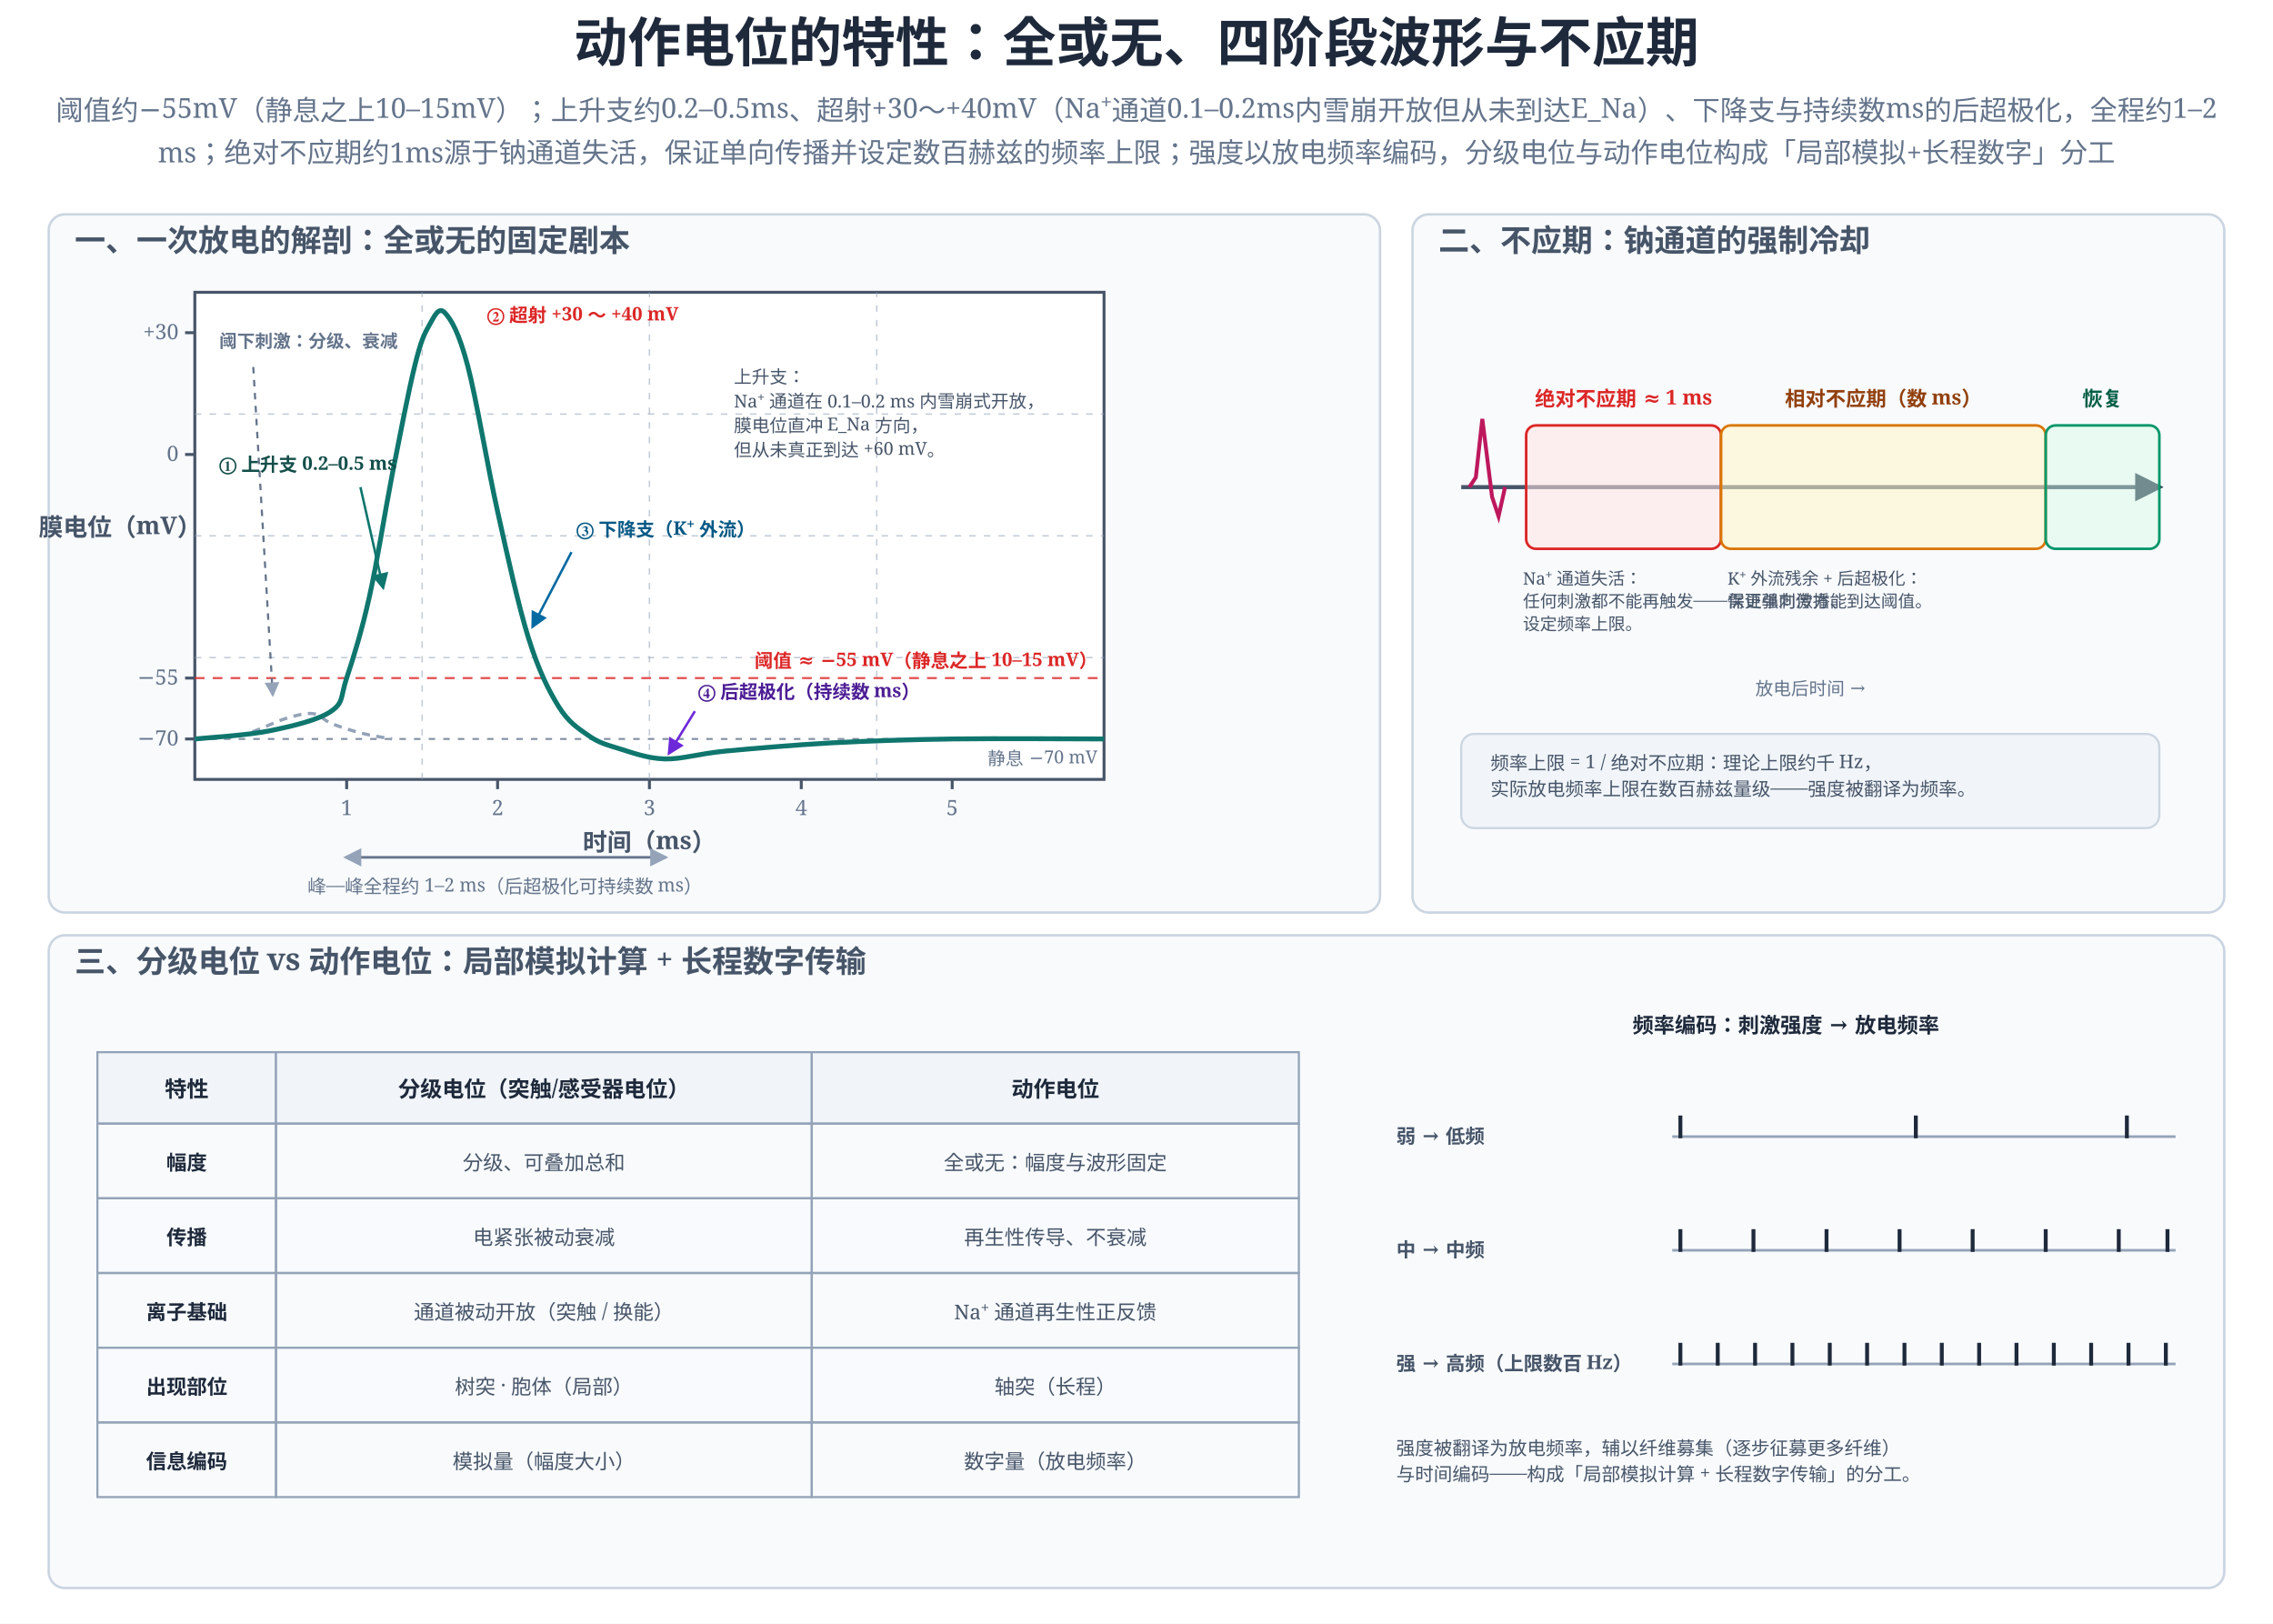
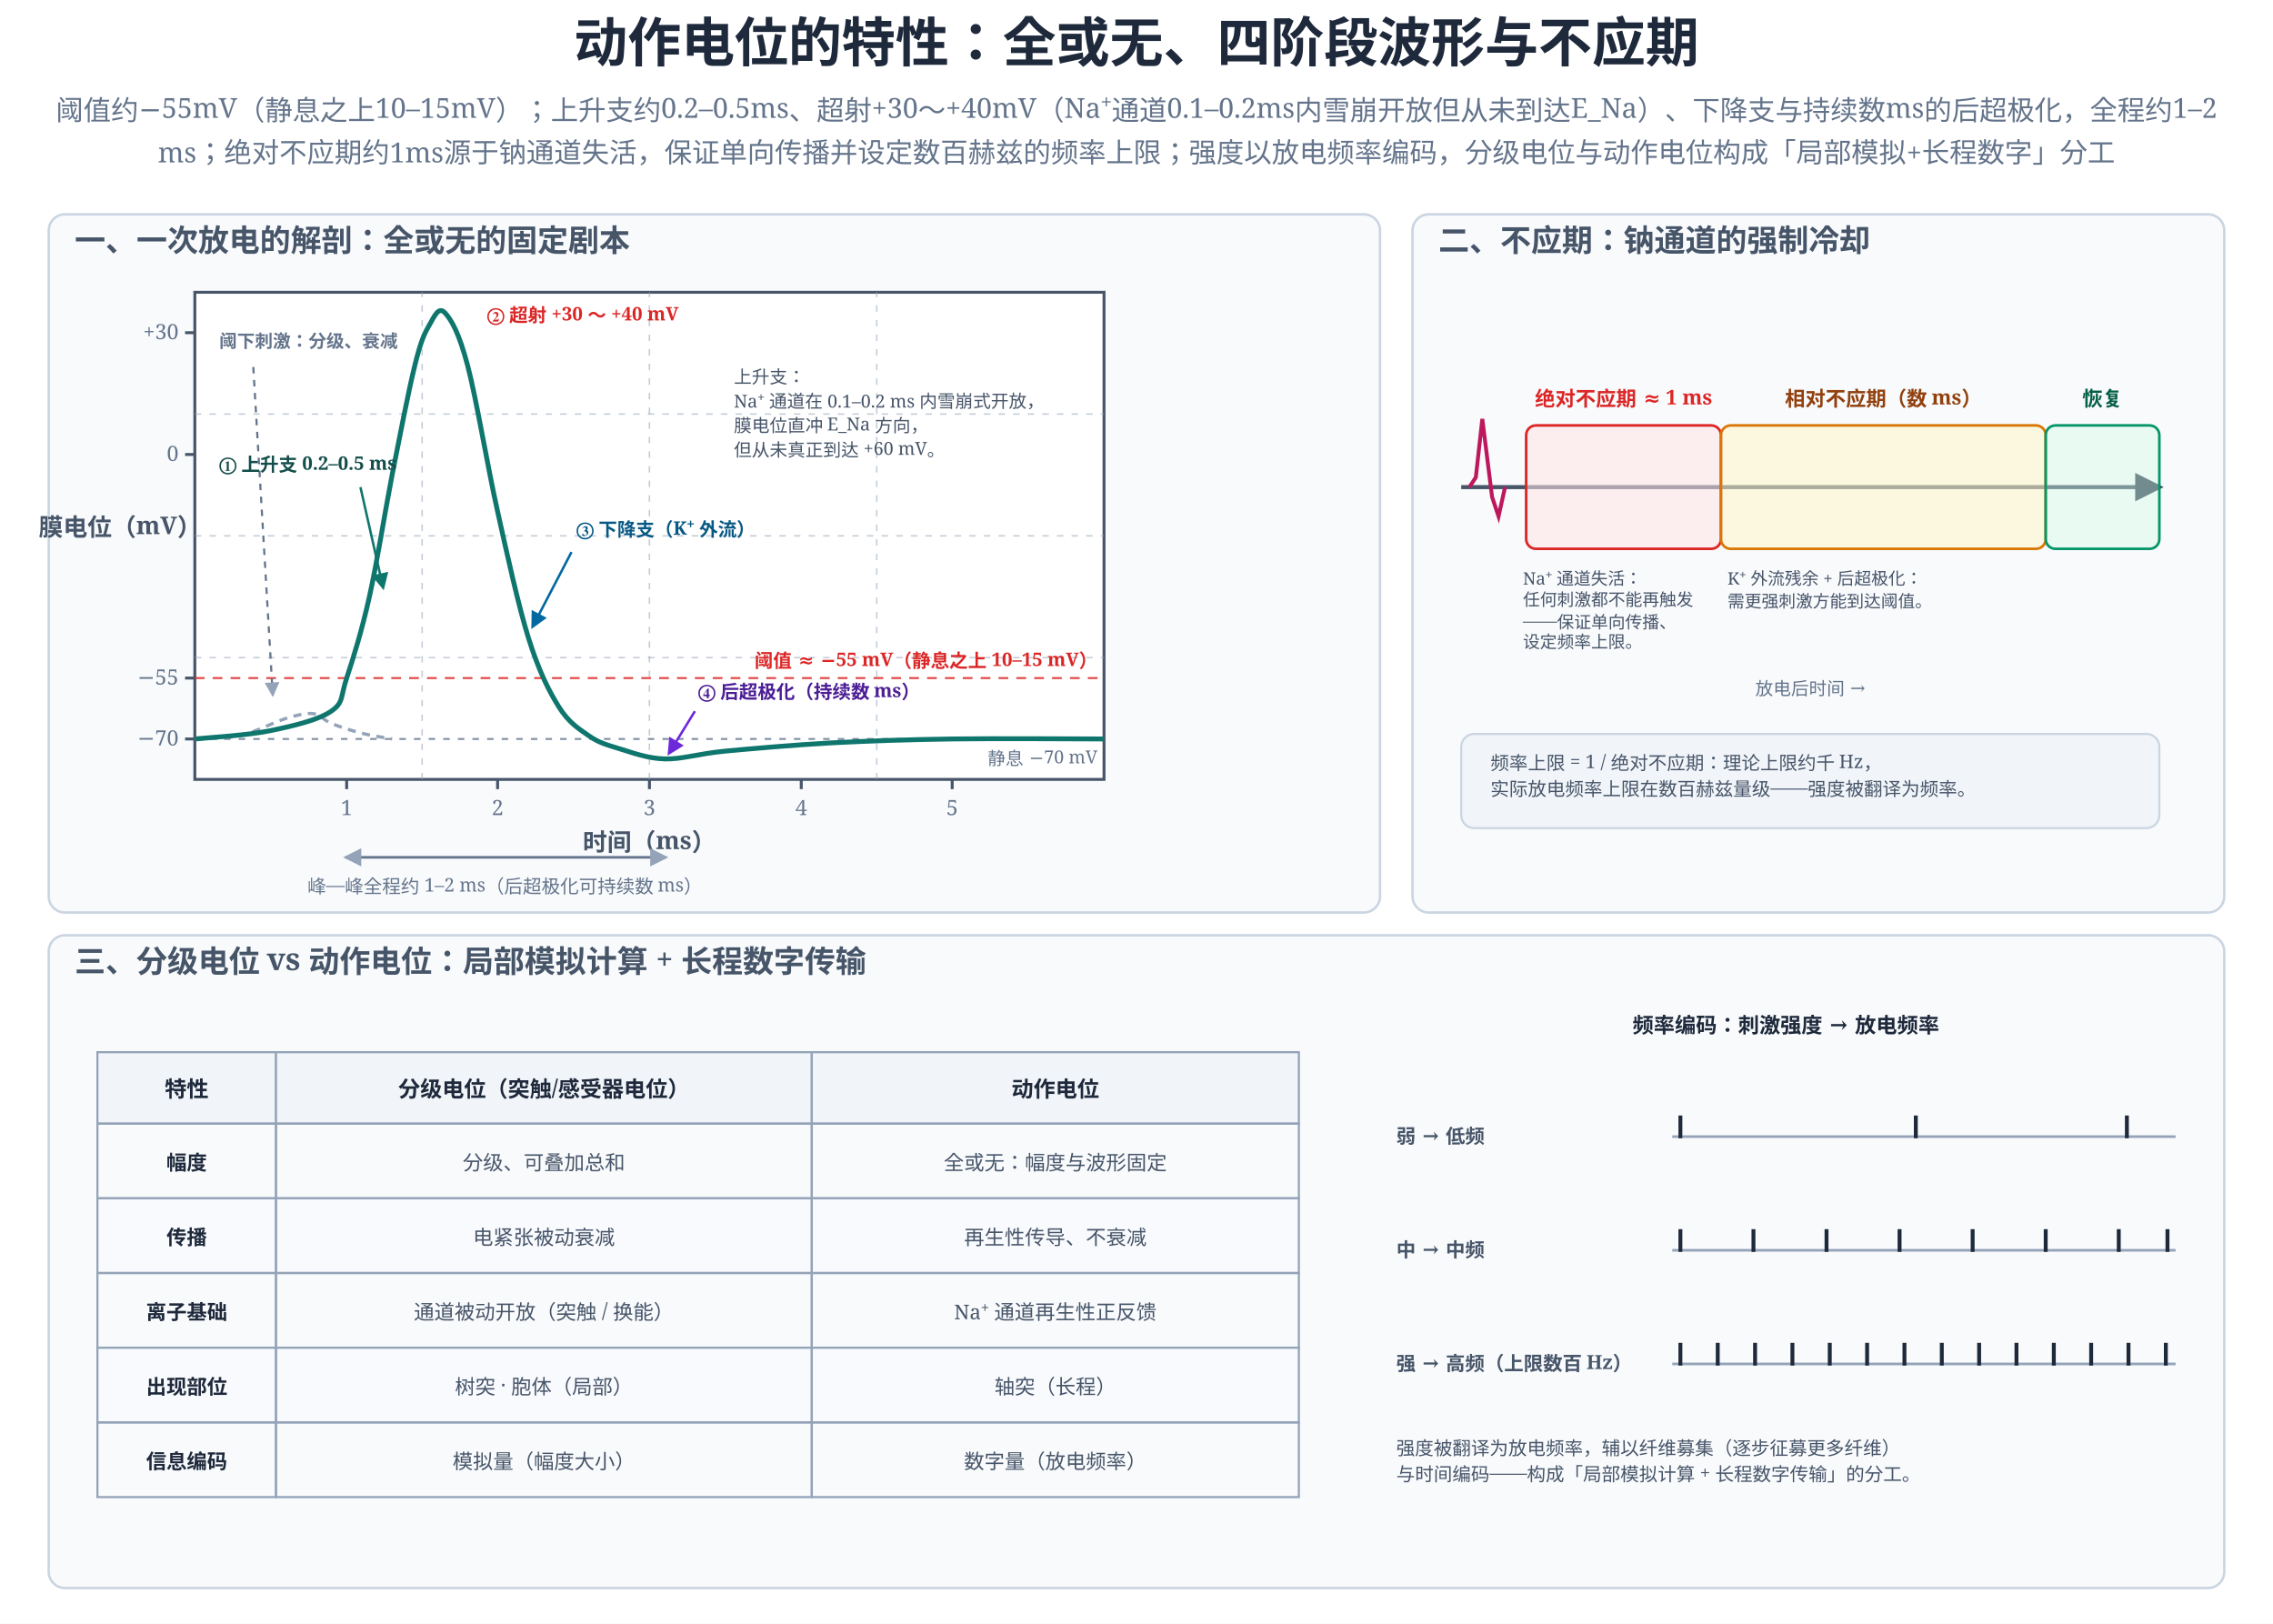
<svg xmlns="http://www.w3.org/2000/svg" width="1400" height="1000" viewBox="0 0 1400 1000" font-family="Noto Serif SC, LXGW WenKai, Songti SC, serif">
  <defs>
    <marker id="arr-ink" viewBox="0 0 10 10" refX="8.5" refY="5" markerWidth="7" markerHeight="7" orient="auto-start-reverse">
      <path d="M0,0 L10,5 L0,10 z" fill="#334155" />
    </marker>
    <marker id="arr-dna" viewBox="0 0 10 10" refX="8.5" refY="5" markerWidth="7" markerHeight="7" orient="auto-start-reverse">
      <path d="M0,0 L10,5 L0,10 z" fill="#0f766e" />
    </marker>
    <marker id="arr-rna" viewBox="0 0 10 10" refX="8.5" refY="5" markerWidth="7" markerHeight="7" orient="auto-start-reverse">
      <path d="M0,0 L10,5 L0,10 z" fill="#b45309" />
    </marker>
    <marker id="arr-pro" viewBox="0 0 10 10" refX="8.5" refY="5" markerWidth="7" markerHeight="7" orient="auto-start-reverse">
      <path d="M0,0 L10,5 L0,10 z" fill="#6d28d9" />
    </marker>
    <marker id="arr-enz" viewBox="0 0 10 10" refX="8.5" refY="5" markerWidth="7" markerHeight="7" orient="auto-start-reverse">
      <path d="M0,0 L10,5 L0,10 z" fill="#be185d" />
    </marker>
    <marker id="arr-acc" viewBox="0 0 10 10" refX="8.5" refY="5" markerWidth="7" markerHeight="7" orient="auto-start-reverse">
      <path d="M0,0 L10,5 L0,10 z" fill="#0369a1" />
    </marker>
    <marker id="arr-ok" viewBox="0 0 10 10" refX="8.5" refY="5" markerWidth="7" markerHeight="7" orient="auto-start-reverse">
      <path d="M0,0 L10,5 L0,10 z" fill="#059669" />
    </marker>
    <marker id="arr-warn" viewBox="0 0 10 10" refX="8.5" refY="5" markerWidth="7" markerHeight="7" orient="auto-start-reverse">
      <path d="M0,0 L10,5 L0,10 z" fill="#b45309" />
    </marker>
    <marker id="arr-bad" viewBox="0 0 10 10" refX="8.5" refY="5" markerWidth="7" markerHeight="7" orient="auto-start-reverse">
      <path d="M0,0 L10,5 L0,10 z" fill="#dc2626" />
    </marker>
    <marker id="arr-mute" viewBox="0 0 10 10" refX="8.5" refY="5" markerWidth="7" markerHeight="7" orient="auto-start-reverse">
      <path d="M0,0 L10,5 L0,10 z" fill="#94a3b8" />
    </marker>
  </defs>
  <rect x="0" y="0" width="1400" height="1000" fill="#ffffff" />
  <text x="700" y="38" text-anchor="middle" font-size="33" font-weight="700" fill="#1e293b">动作电位的特性：全或无、四阶段波形与不应期</text>
  <text x="700" y="74" text-anchor="middle" font-size="17" fill="#64748b">阈值约−55mV（静息之上10–15mV）；上升支约0.2–0.5ms、超射+30～+40mV（Na⁺通道0.1–0.2ms内雪崩开放但从未到达E_Na）、下降支与持续数ms的后超极化，全程约1–2</text>
  <text x="700" y="100" text-anchor="middle" font-size="17" fill="#64748b">ms；绝对不应期约1ms源于钠通道失活，保证单向传播并设定数百赫兹的频率上限；强度以放电频率编码，分级电位与动作电位构成「局部模拟+长程数字」分工</text>
  <rect x="30" y="132" width="820" height="430" rx="10" fill="#f8fafc" stroke="#cbd5e1" stroke-width="1.5" />
  <text x="46" y="154.84" font-size="19" fill="#475569" font-weight="700">一、一次放电的解剖：全或无的固定剧本</text>
  <rect x="120" y="180" width="560" height="300" fill="#ffffff" stroke="#475569" stroke-width="1.8" />
  <line x1="120" y1="405" x2="680" y2="405" stroke="#94a3b8" stroke-width="0.9" stroke-dasharray="4 5" opacity="0.55" />
  <line x1="260" y1="480" x2="260" y2="180" stroke="#94a3b8" stroke-width="0.9" stroke-dasharray="4 5" opacity="0.55" />
  <line x1="120" y1="330" x2="680" y2="330" stroke="#94a3b8" stroke-width="0.9" stroke-dasharray="4 5" opacity="0.55" />
  <line x1="400" y1="480" x2="400" y2="180" stroke="#94a3b8" stroke-width="0.9" stroke-dasharray="4 5" opacity="0.55" />
  <line x1="120" y1="255" x2="680" y2="255" stroke="#94a3b8" stroke-width="0.9" stroke-dasharray="4 5" opacity="0.55" />
  <line x1="540" y1="480" x2="540" y2="180" stroke="#94a3b8" stroke-width="0.9" stroke-dasharray="4 5" opacity="0.55" />
  <line x1="213.52" y1="480" x2="213.52" y2="486" stroke="#475569" stroke-width="1.8" />
  <text x="213.52" y="502" font-size="13" fill="#64748b" text-anchor="middle">1</text>
  <line x1="306.48" y1="480" x2="306.48" y2="486" stroke="#475569" stroke-width="1.8" />
  <text x="306.48" y="502" font-size="13" fill="#64748b" text-anchor="middle">2</text>
  <line x1="400" y1="480" x2="400" y2="486" stroke="#475569" stroke-width="1.8" />
  <text x="400" y="502" font-size="13" fill="#64748b" text-anchor="middle">3</text>
  <line x1="493.52" y1="480" x2="493.52" y2="486" stroke="#475569" stroke-width="1.8" />
  <text x="493.52" y="502" font-size="13" fill="#64748b" text-anchor="middle">4</text>
  <line x1="586.48" y1="480" x2="586.48" y2="486" stroke="#475569" stroke-width="1.8" />
  <text x="586.48" y="502" font-size="13" fill="#64748b" text-anchor="middle">5</text>
  <line x1="114" y1="455.1" x2="120" y2="455.1" stroke="#475569" stroke-width="1.8" />
  <text x="110" y="459.1" font-size="13" fill="#64748b" text-anchor="end">−70</text>
  <line x1="114" y1="417.6" x2="120" y2="417.6" stroke="#475569" stroke-width="1.8" />
  <text x="110" y="421.6" font-size="13" fill="#64748b" text-anchor="end">−55</text>
  <line x1="114" y1="279.9" x2="120" y2="279.9" stroke="#475569" stroke-width="1.8" />
  <text x="110" y="283.9" font-size="13" fill="#64748b" text-anchor="end">0</text>
  <line x1="114" y1="204.9" x2="120" y2="204.9" stroke="#475569" stroke-width="1.8" />
  <text x="110" y="208.9" font-size="13" fill="#64748b" text-anchor="end">+30</text>
  <text x="400" y="524" font-size="15" fill="#475569" text-anchor="middle" font-weight="600">时间（ms）</text>
  <text x="74" y="330" font-size="15" fill="#475569" text-anchor="middle" font-weight="600">膜电位（mV）</text>
  <line x1="120" y1="417.6" x2="680" y2="417.6" stroke="#dc2626" stroke-width="1.3" stroke-dasharray="6 5" opacity="0.8" />
  <text x="676" y="411" font-size="11.5" fill="#dc2626" text-anchor="end" font-weight="700">阈值 ≈ −55 mV（静息之上 10–15 mV）</text>
  <line x1="120" y1="455.1" x2="680" y2="455.1" stroke="#64748b" stroke-width="1.2" stroke-dasharray="4 5" opacity="0.8" />
  <text x="676" y="471" font-size="11" fill="#64748b" text-anchor="end">静息 −70 mV</text>
  <path d="M120,455.1 C124.7,454.8 138.7,455.1 148,453 C157.3,450.9 168.5,444.8 176,442.5 C183.5,440.3 188.1,439.0 192.8,439.5 C197.5,440.0 199.1,443.5 204,445.5 C208.9,447.5 216.2,449.9 222.48,451.5 C228.7,453.1 238.3,454.5 241.52,455.1" fill="none" stroke="#94a3b8" stroke-width="2" stroke-dasharray="5 4" />
  <text x="135" y="214" font-size="11" fill="#64748b" font-weight="700">阈下刺激：分级、衰减</text>
  <line x1="156" y1="226" x2="168" y2="428" stroke="#64748b" stroke-width="1.3" stroke-dasharray="4 4" marker-end="url(#arr-mute)" />
  <path d="M120,455.1 C127.7,454.3 152.5,452.9 166.48,450 C180.5,447.1 196.2,443.4 204,438 C211.8,432.6 209.6,429.4 213.52,417.6 C217.4,405.9 222.9,388.4 227.52,367.5 C232.2,346.6 236.9,316.3 241.52,292.5 C246.2,268.8 251.7,240.4 255.52,225 C259.3,209.6 261.4,205.5 264.48,200.1 C267.6,194.7 270.1,188.5 274,192.6 C277.9,196.8 282.6,204.6 288,225 C293.4,245.4 300.2,287.0 306.48,315 C312.7,343.0 319.3,373.0 325.52,393 C331.8,413.0 337.8,425.0 344,435 C350.2,445.0 356.2,448.6 362.48,453 C368.7,457.4 373.7,458.7 381.52,461.1 C389.4,463.5 398.7,467.1 409.52,467.4 C420.3,467.6 429.4,464.3 446.48,462.6 C463.6,461.0 488.7,458.8 512,457.5 C535.3,456.3 558.5,455.5 586.48,455.1 C614.5,454.7 664.4,455.1 680,455.1" fill="none" stroke="#0f766e" stroke-width="3" />
  <text x="300" y="198" font-size="11.5" fill="#dc2626" font-weight="700">② 超射 +30 ～ +40 mV</text>
  <text x="135" y="290" font-size="11.5" fill="#134e4a" font-weight="700">① 上升支 0.2–0.5 ms</text>
  <line x1="222" y1="300" x2="236" y2="362" stroke="#0f766e" stroke-width="1.5" marker-end="url(#arr-dna)" />
  <text x="355" y="330" font-size="11.5" fill="#075985" font-weight="700">③ 下降支（K⁺ 外流）</text>
  <line x1="352" y1="340" x2="328" y2="386" stroke="#0369a1" stroke-width="1.5" marker-end="url(#arr-acc)" />
  <text x="430" y="430" font-size="11.5" fill="#4c1d95" font-weight="700">④ 后超极化（持续数 ms）</text>
  <line x1="428" y1="438" x2="412" y2="464" stroke="#6d28d9" stroke-width="1.5" marker-end="url(#arr-pro)" />
  <text x="452" y="236" font-size="11" fill="#475569">上升支：</text>
  <text x="452" y="251" font-size="11" fill="#475569">Na⁺ 通道在 0.1–0.2 ms 内雪崩式开放，</text>
  <text x="452" y="266" font-size="11" fill="#475569">膜电位直冲 E_Na 方向，</text>
  <text x="452" y="281" font-size="11" fill="#475569">但从未真正到达 +60 mV。</text>
  <line x1="213" y1="528" x2="410" y2="528" stroke="#64748b" stroke-width="1.6" marker-end="url(#arr-mute)" marker-start="url(#arr-mute)" />
  <text x="311" y="550" font-size="11.5" fill="#64748b" text-anchor="middle">峰—峰全程约 1–2 ms（后超极化可持续数 ms）</text>
  <rect x="870" y="132" width="500" height="430" rx="10" fill="#f8fafc" stroke="#cbd5e1" stroke-width="1.5" />
  <text x="886" y="154.84" font-size="19" fill="#475569" font-weight="700">二、不应期：钠通道的强制冷却</text>
  <line x1="900" y1="300" x2="1330" y2="300" stroke="#475569" stroke-width="2.5" marker-end="url(#arr-ink)" />
  <polyline points="905,300 909,294 913,258 919,306 923,318 927,300" fill="none" stroke="#be185d" stroke-width="2.4" />
  <rect x="940" y="262" width="120" height="76" rx="6" fill="#fee2e2" fill-opacity="0.55" stroke="#dc2626" stroke-width="1.6" />
  <text x="1000" y="250" font-size="12.5" fill="#dc2626" text-anchor="middle" font-weight="700">绝对不应期 ≈ 1 ms</text>
  <text x="938" y="360" font-size="10.5" fill="#475569">Na⁺ 通道失活：</text>
-   <text x="938" y="374" font-size="10.5" fill="#475569">任何刺激都不能再触发——保证单向传播、</text>
-   <text x="938" y="388" font-size="10.5" fill="#475569">设定频率上限。</text>
+   <text x="938" y="373" font-size="10.5" fill="#475569">任何刺激都不能再触发</text>
+   <text x="938" y="386" font-size="10.5" fill="#475569">——保证单向传播、</text>
+   <text x="938" y="399" font-size="10.5" fill="#475569">设定频率上限。</text>
  <rect x="1060" y="262" width="200" height="76" rx="6" fill="#fef3c7" fill-opacity="0.55" stroke="#d97706" stroke-width="1.6" />
  <text x="1160" y="250" font-size="12.5" fill="#92400e" text-anchor="middle" font-weight="700">相对不应期（数 ms）</text>
  <text x="1064" y="360" font-size="10.5" fill="#475569">K⁺ 外流残余 + 后超极化：</text>
  <text x="1064" y="374" font-size="10.5" fill="#475569">需更强刺激方能到达阈值。</text>
  <rect x="1260" y="262" width="70" height="76" rx="6" fill="#d1fae5" fill-opacity="0.4" stroke="#059669" stroke-width="1.6" />
  <text x="1295" y="250" font-size="12.5" fill="#065f46" text-anchor="middle" font-weight="700">恢复</text>
  <text x="1115" y="428" font-size="11" fill="#64748b" text-anchor="middle">放电后时间 →</text>
  <rect x="900" y="452" width="430" height="58" rx="8" fill="#f1f5f9" stroke="#cbd5e1" stroke-width="1.3" />
  <text x="918" y="474" font-size="11.5" fill="#475569">频率上限 = 1 / 绝对不应期：理论上限约千 Hz，</text>
  <text x="918" y="490" font-size="11.5" fill="#475569">实际放电频率上限在数百赫兹量级——强度被翻译为频率。</text>
  <rect x="30" y="576" width="1340" height="402" rx="10" fill="#f8fafc" stroke="#cbd5e1" stroke-width="1.5" />
  <text x="46" y="598.84" font-size="19" fill="#475569" font-weight="700">三、分级电位 vs 动作电位：局部模拟计算 + 长程数字传输</text>
  <rect x="60" y="648" width="110" height="44" fill="#f1f5f9" stroke="#94a3b8" stroke-width="1.3" />
  <text x="115" y="675.5" font-size="13.5" fill="#1e293b" text-anchor="middle" font-weight="700">特性</text>
  <rect x="170" y="648" width="330" height="44" fill="#f1f5f9" stroke="#94a3b8" stroke-width="1.3" />
  <text x="335" y="675.5" font-size="13.5" fill="#1e293b" text-anchor="middle" font-weight="700">分级电位（突触/感受器电位）</text>
  <rect x="500" y="648" width="300" height="44" fill="#f1f5f9" stroke="#94a3b8" stroke-width="1.3" />
  <text x="650" y="675.5" font-size="13.5" fill="#1e293b" text-anchor="middle" font-weight="700">动作电位</text>
  <rect x="60" y="692" width="110" height="46" fill="none" stroke="#94a3b8" stroke-width="1.3" />
  <text x="115" y="720.5" font-size="12.5" fill="#1e293b" text-anchor="middle" font-weight="700">幅度</text>
  <rect x="170" y="692" width="330" height="46" fill="none" stroke="#94a3b8" stroke-width="1.3" />
  <text x="335" y="720.5" font-size="12.5" fill="#475569" text-anchor="middle" font-weight="500">分级、可叠加总和</text>
  <rect x="500" y="692" width="300" height="46" fill="none" stroke="#94a3b8" stroke-width="1.3" />
  <text x="650" y="720.5" font-size="12.5" fill="#475569" text-anchor="middle" font-weight="500">全或无：幅度与波形固定</text>
  <rect x="60" y="738" width="740" height="46" fill="#f8fafc" fill-opacity="0.85" />
  <rect x="60" y="738" width="110" height="46" fill="none" stroke="#94a3b8" stroke-width="1.3" />
  <text x="115" y="766.5" font-size="12.5" fill="#1e293b" text-anchor="middle" font-weight="700">传播</text>
  <rect x="170" y="738" width="330" height="46" fill="none" stroke="#94a3b8" stroke-width="1.3" />
  <text x="335" y="766.5" font-size="12.5" fill="#475569" text-anchor="middle" font-weight="500">电紧张被动衰减</text>
  <rect x="500" y="738" width="300" height="46" fill="none" stroke="#94a3b8" stroke-width="1.3" />
  <text x="650" y="766.5" font-size="12.5" fill="#475569" text-anchor="middle" font-weight="500">再生性传导、不衰减</text>
  <rect x="60" y="784" width="110" height="46" fill="none" stroke="#94a3b8" stroke-width="1.3" />
  <text x="115" y="812.5" font-size="12.5" fill="#1e293b" text-anchor="middle" font-weight="700">离子基础</text>
  <rect x="170" y="784" width="330" height="46" fill="none" stroke="#94a3b8" stroke-width="1.3" />
  <text x="335" y="812.5" font-size="12.5" fill="#475569" text-anchor="middle" font-weight="500">通道被动开放（突触 / 换能）</text>
  <rect x="500" y="784" width="300" height="46" fill="none" stroke="#94a3b8" stroke-width="1.3" />
  <text x="650" y="812.5" font-size="12.5" fill="#475569" text-anchor="middle" font-weight="500">Na⁺ 通道再生性正反馈</text>
  <rect x="60" y="830" width="740" height="46" fill="#f8fafc" fill-opacity="0.85" />
  <rect x="60" y="830" width="110" height="46" fill="none" stroke="#94a3b8" stroke-width="1.3" />
  <text x="115" y="858.5" font-size="12.5" fill="#1e293b" text-anchor="middle" font-weight="700">出现部位</text>
  <rect x="170" y="830" width="330" height="46" fill="none" stroke="#94a3b8" stroke-width="1.3" />
  <text x="335" y="858.5" font-size="12.5" fill="#475569" text-anchor="middle" font-weight="500">树突 · 胞体（局部）</text>
  <rect x="500" y="830" width="300" height="46" fill="none" stroke="#94a3b8" stroke-width="1.3" />
  <text x="650" y="858.5" font-size="12.5" fill="#475569" text-anchor="middle" font-weight="500">轴突（长程）</text>
  <rect x="60" y="876" width="110" height="46" fill="none" stroke="#94a3b8" stroke-width="1.3" />
  <text x="115" y="904.5" font-size="12.5" fill="#1e293b" text-anchor="middle" font-weight="700">信息编码</text>
  <rect x="170" y="876" width="330" height="46" fill="none" stroke="#94a3b8" stroke-width="1.3" />
  <text x="335" y="904.5" font-size="12.5" fill="#475569" text-anchor="middle" font-weight="500">模拟量（幅度大小）</text>
  <rect x="500" y="876" width="300" height="46" fill="none" stroke="#94a3b8" stroke-width="1.3" />
  <text x="650" y="904.5" font-size="12.5" fill="#475569" text-anchor="middle" font-weight="500">数字量（放电频率）</text>
  <text x="1100" y="636" font-size="13" fill="#1e293b" text-anchor="middle" font-weight="700">频率编码：刺激强度 → 放电频率</text>
  <line x1="1030" y1="700" x2="1340" y2="700" stroke="#94a3b8" stroke-width="1.6" />
  <line x1="1035" y1="687" x2="1035" y2="701" stroke="#1e293b" stroke-width="2.4" />
  <line x1="1180" y1="687" x2="1180" y2="701" stroke="#1e293b" stroke-width="2.4" />
  <line x1="1310" y1="687" x2="1310" y2="701" stroke="#1e293b" stroke-width="2.4" />
  <text x="860" y="704" font-size="12" fill="#475569" font-weight="600">弱 → 低频</text>
  <line x1="1030" y1="770" x2="1340" y2="770" stroke="#94a3b8" stroke-width="1.6" />
  <line x1="1035" y1="757" x2="1035" y2="771" stroke="#1e293b" stroke-width="2.4" />
  <line x1="1080" y1="757" x2="1080" y2="771" stroke="#1e293b" stroke-width="2.4" />
  <line x1="1125" y1="757" x2="1125" y2="771" stroke="#1e293b" stroke-width="2.4" />
  <line x1="1170" y1="757" x2="1170" y2="771" stroke="#1e293b" stroke-width="2.4" />
  <line x1="1215" y1="757" x2="1215" y2="771" stroke="#1e293b" stroke-width="2.4" />
  <line x1="1260" y1="757" x2="1260" y2="771" stroke="#1e293b" stroke-width="2.4" />
  <line x1="1305" y1="757" x2="1305" y2="771" stroke="#1e293b" stroke-width="2.4" />
  <line x1="1335" y1="757" x2="1335" y2="771" stroke="#1e293b" stroke-width="2.4" />
  <text x="860" y="774" font-size="12" fill="#475569" font-weight="600">中 → 中频</text>
  <line x1="1030" y1="840" x2="1340" y2="840" stroke="#94a3b8" stroke-width="1.6" />
  <line x1="1035" y1="827" x2="1035" y2="841" stroke="#1e293b" stroke-width="2.4" />
  <line x1="1058" y1="827" x2="1058" y2="841" stroke="#1e293b" stroke-width="2.4" />
  <line x1="1081" y1="827" x2="1081" y2="841" stroke="#1e293b" stroke-width="2.4" />
  <line x1="1104" y1="827" x2="1104" y2="841" stroke="#1e293b" stroke-width="2.4" />
  <line x1="1127" y1="827" x2="1127" y2="841" stroke="#1e293b" stroke-width="2.4" />
  <line x1="1150" y1="827" x2="1150" y2="841" stroke="#1e293b" stroke-width="2.4" />
  <line x1="1173" y1="827" x2="1173" y2="841" stroke="#1e293b" stroke-width="2.4" />
  <line x1="1196" y1="827" x2="1196" y2="841" stroke="#1e293b" stroke-width="2.4" />
  <line x1="1219" y1="827" x2="1219" y2="841" stroke="#1e293b" stroke-width="2.4" />
  <line x1="1242" y1="827" x2="1242" y2="841" stroke="#1e293b" stroke-width="2.4" />
  <line x1="1265" y1="827" x2="1265" y2="841" stroke="#1e293b" stroke-width="2.4" />
  <line x1="1288" y1="827" x2="1288" y2="841" stroke="#1e293b" stroke-width="2.4" />
  <line x1="1311" y1="827" x2="1311" y2="841" stroke="#1e293b" stroke-width="2.4" />
  <line x1="1334" y1="827" x2="1334" y2="841" stroke="#1e293b" stroke-width="2.4" />
  <text x="860" y="844" font-size="12" fill="#475569" font-weight="600">强 → 高频（上限数百 Hz）</text>
  <text x="860" y="896" font-size="11.5" fill="#475569">强度被翻译为放电频率，辅以纤维募集（逐步征募更多纤维）</text>
  <text x="860" y="912" font-size="11.5" fill="#475569">与时间编码——构成「局部模拟计算 + 长程数字传输」的分工。</text>
</svg>
